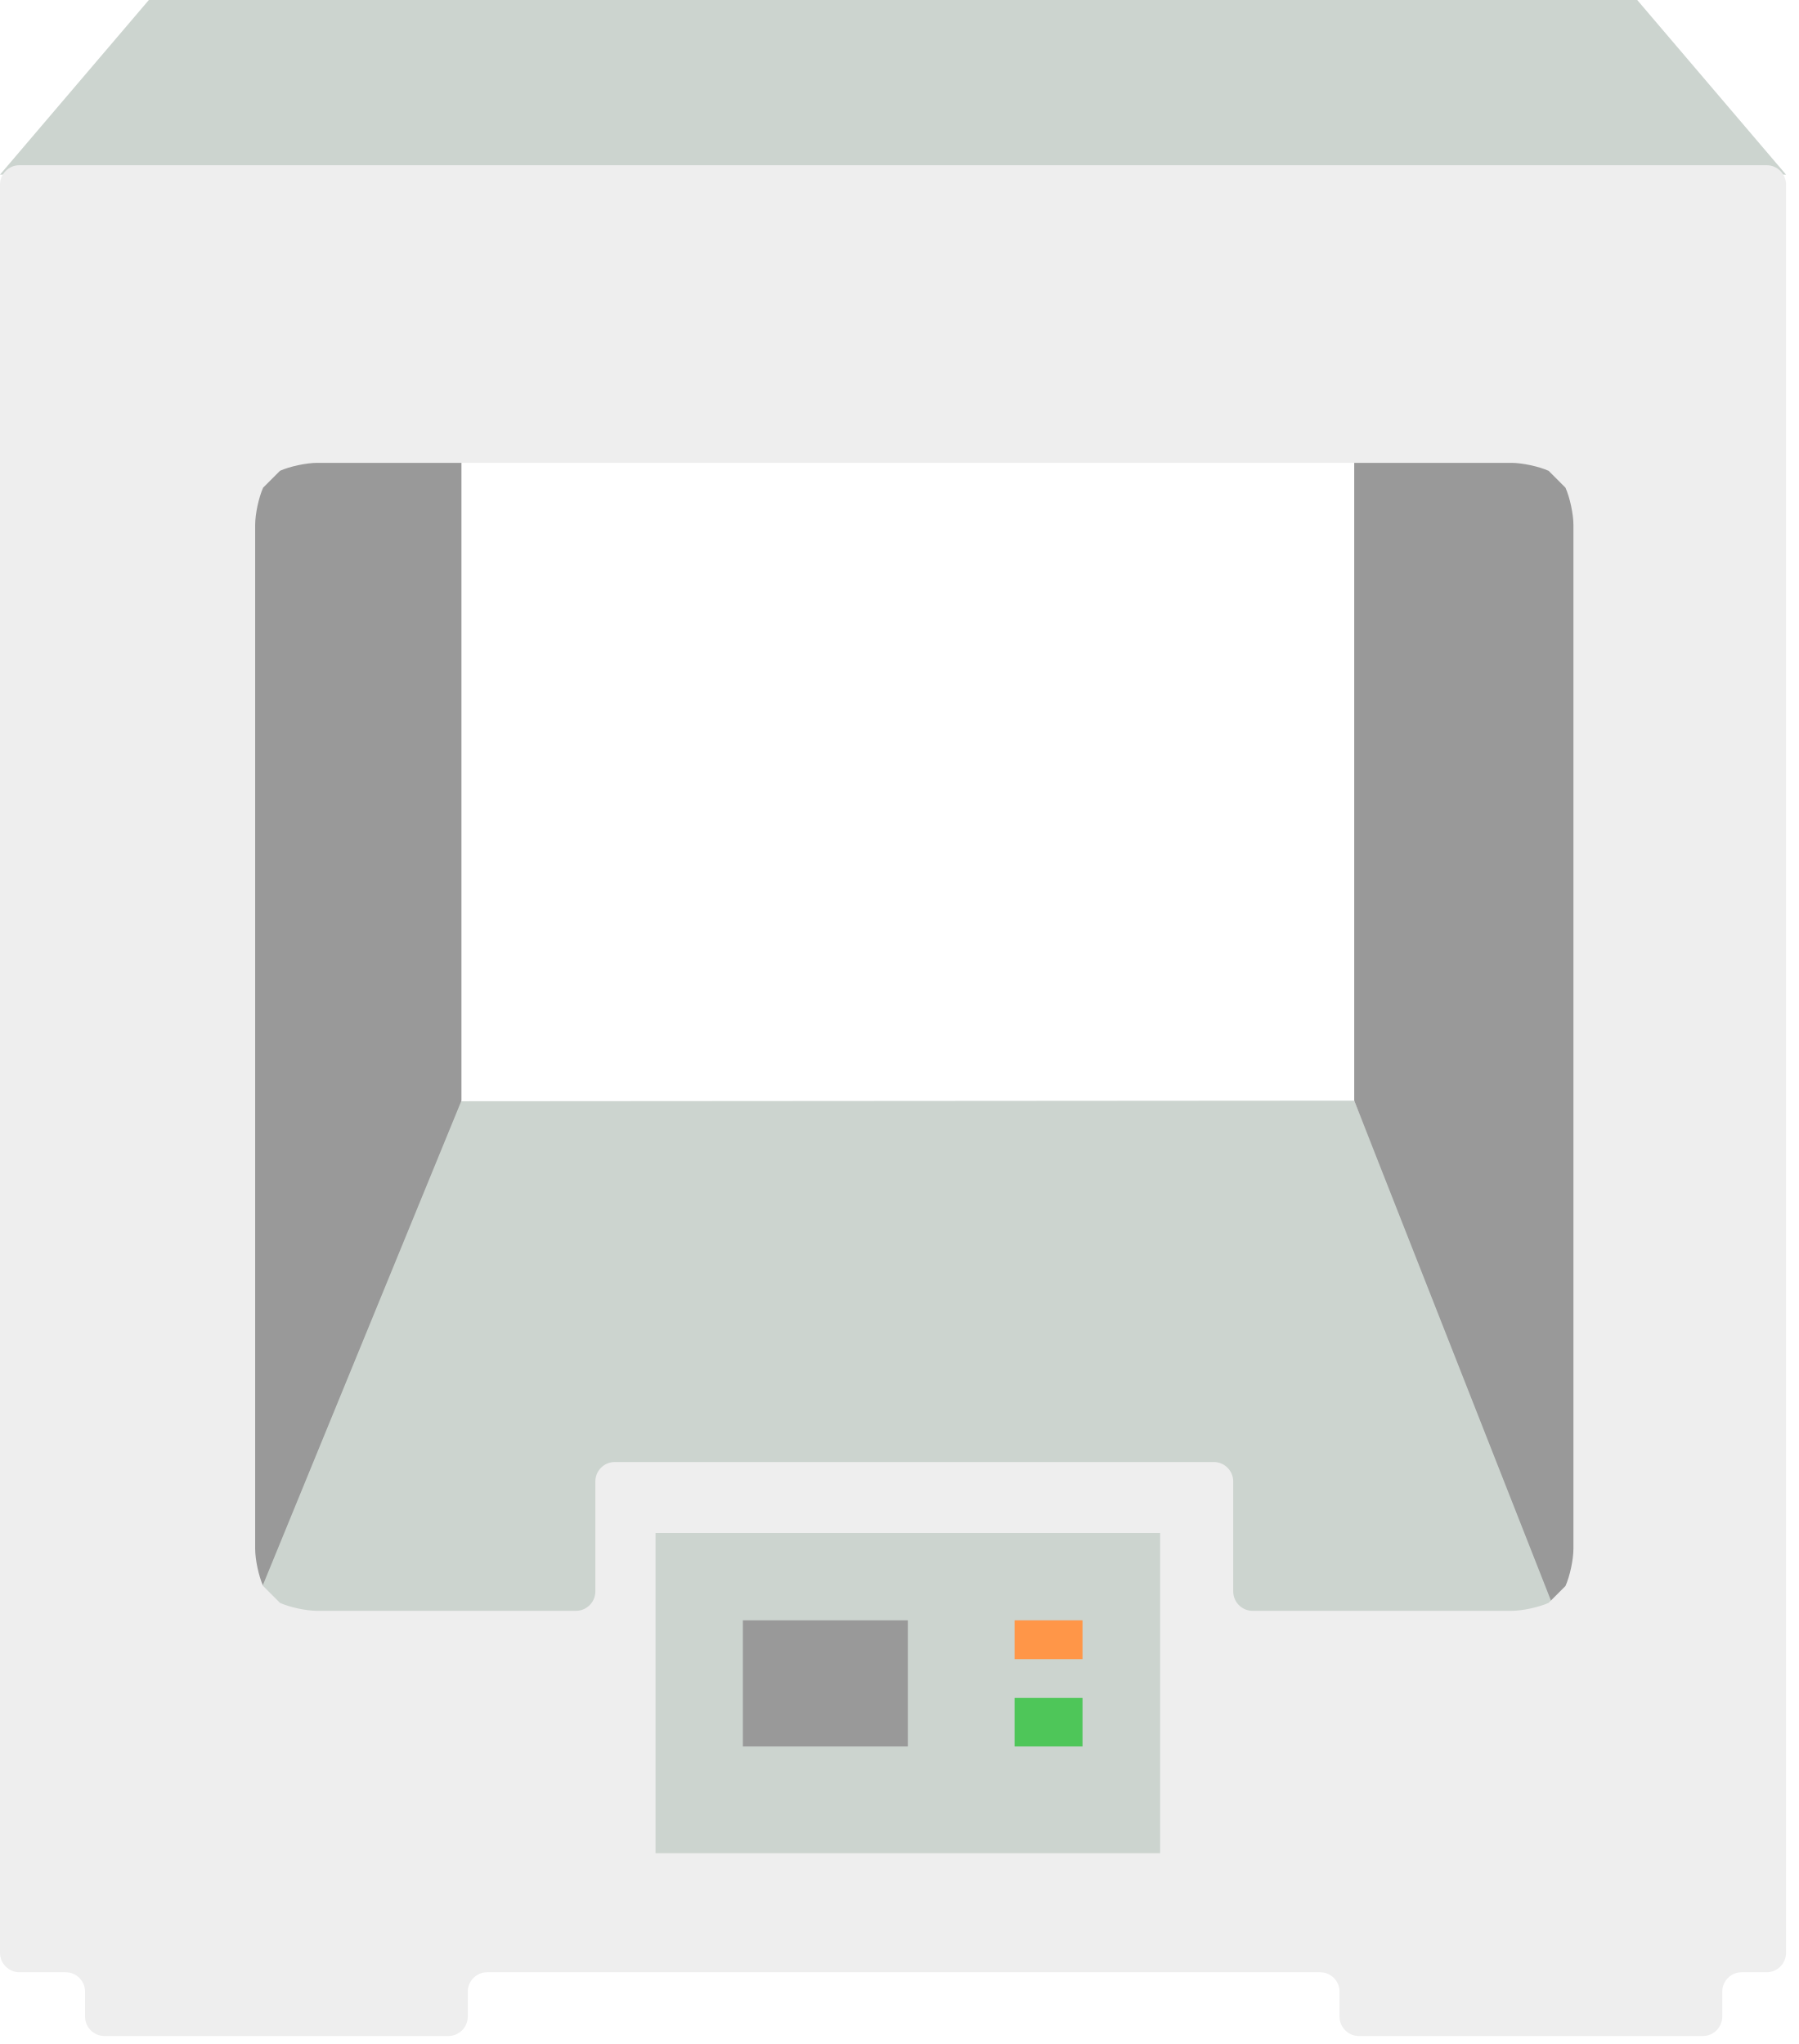
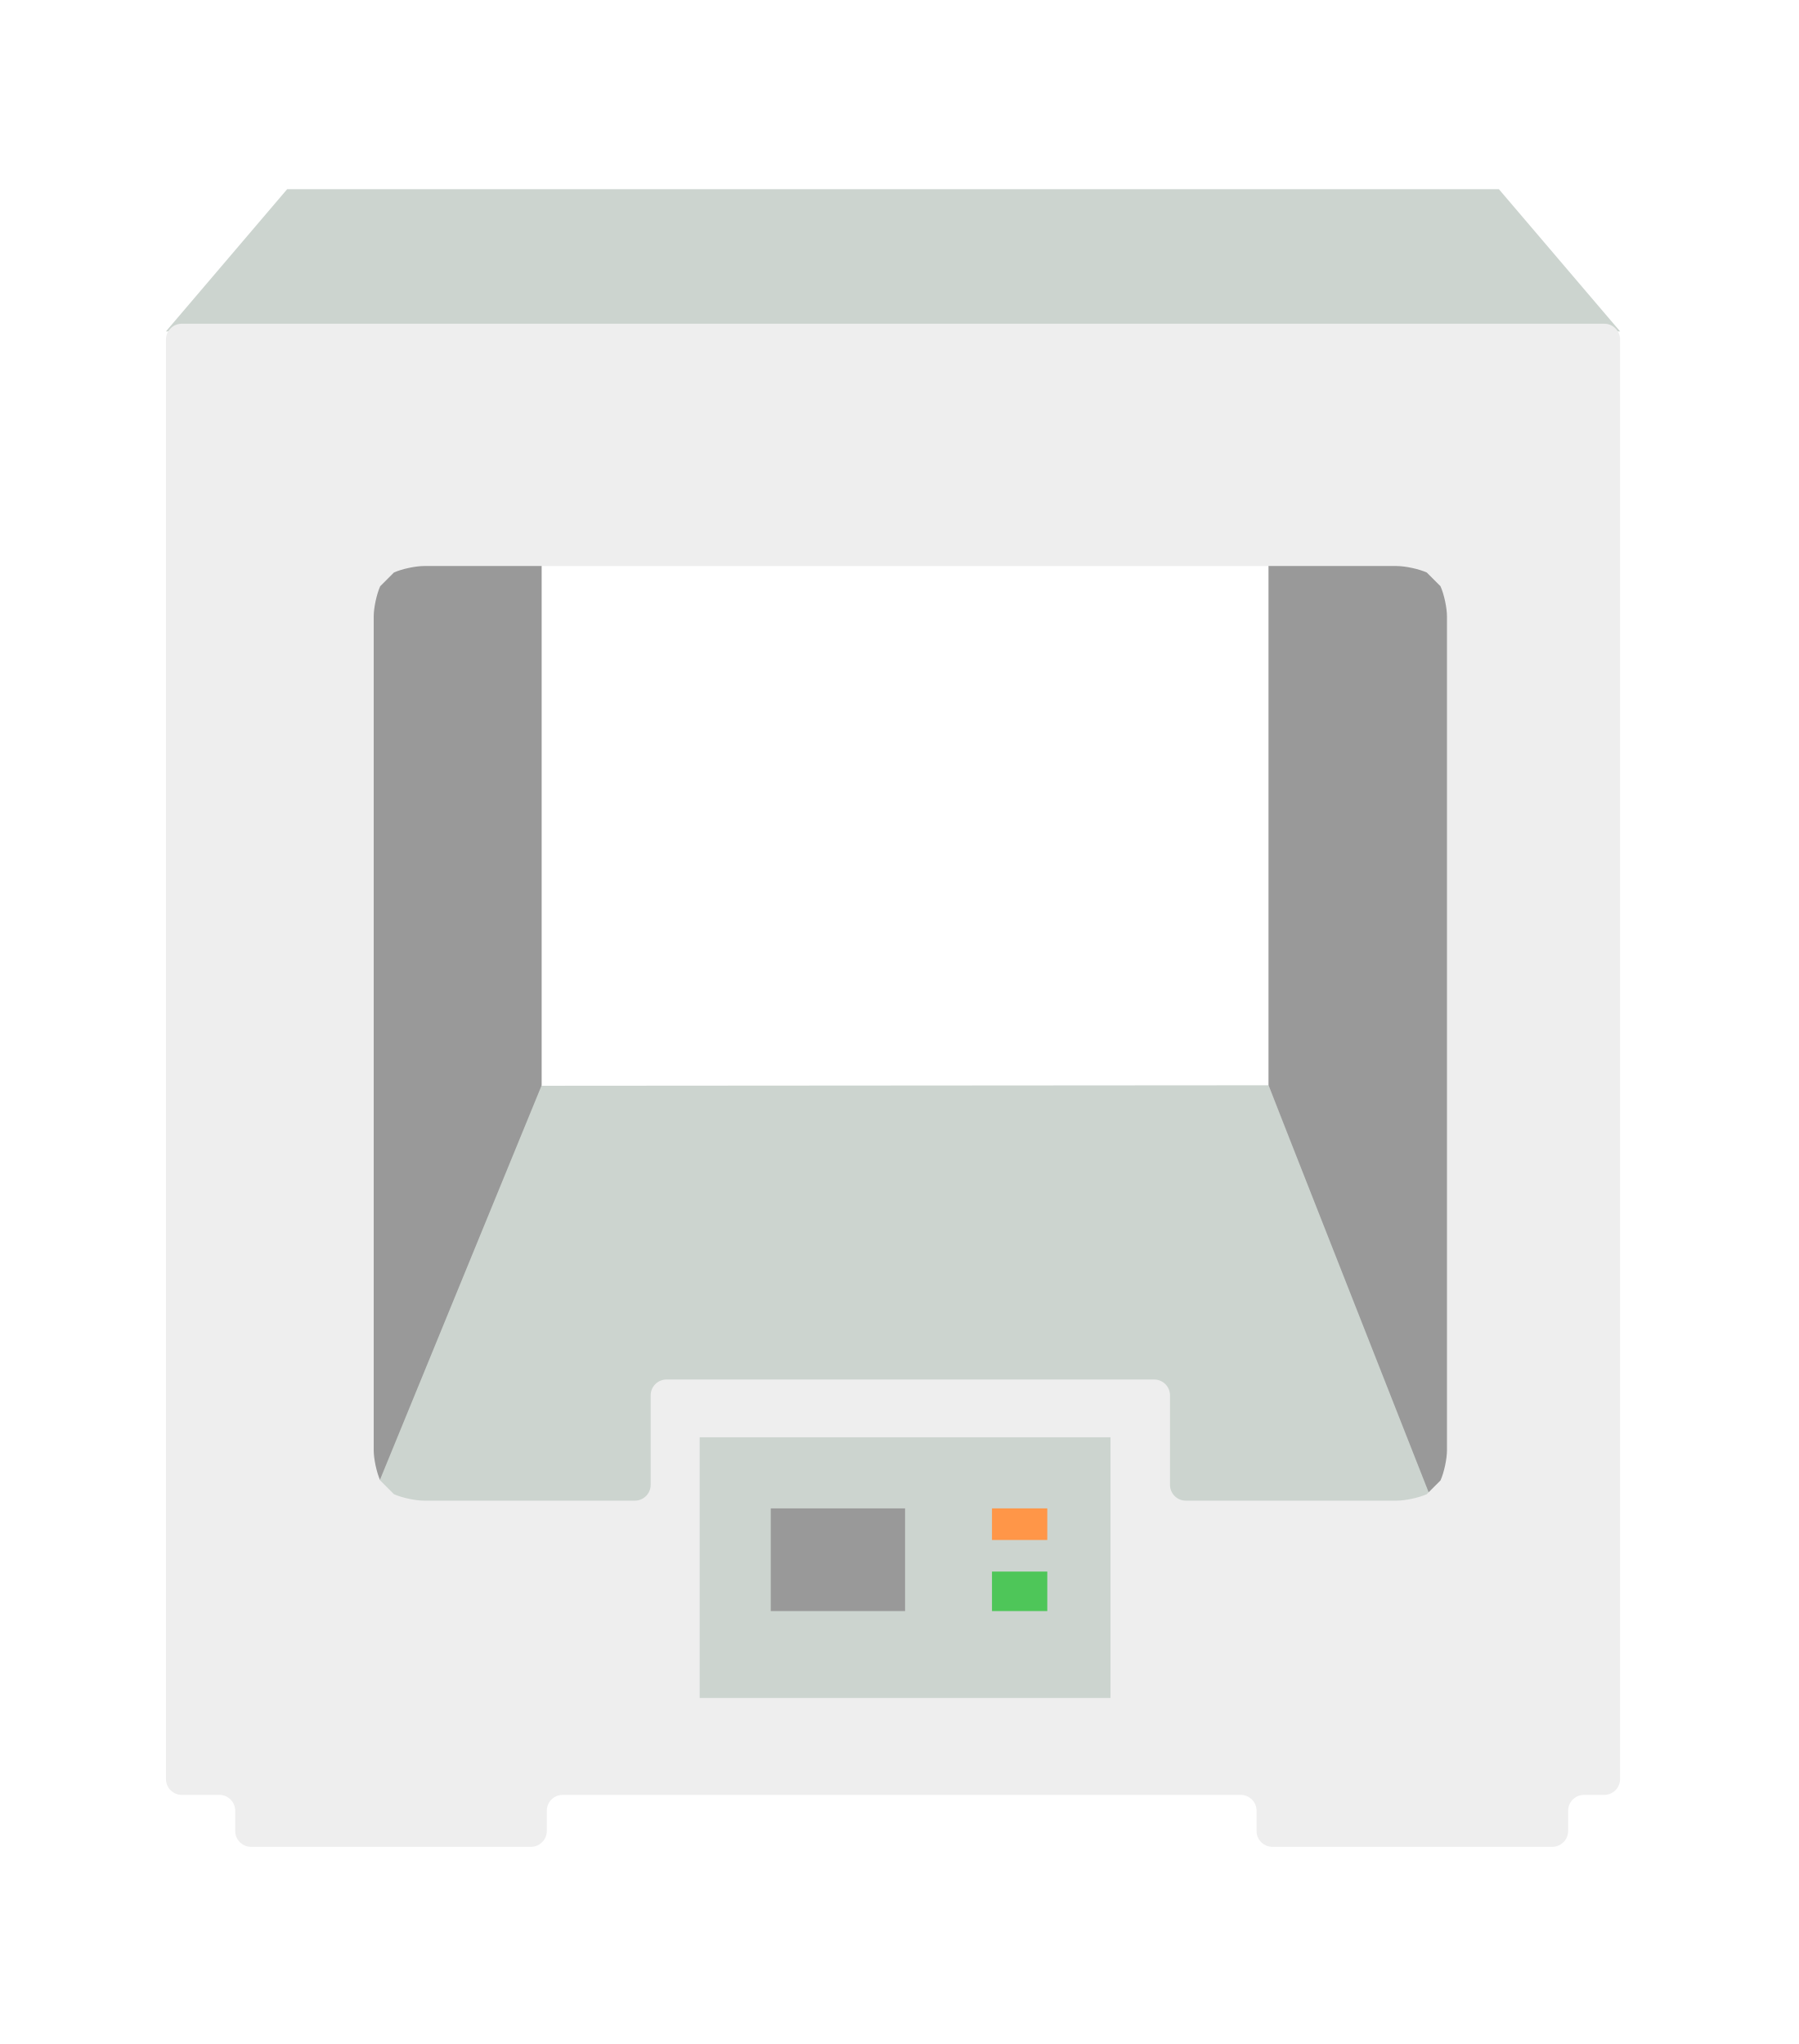
<svg xmlns="http://www.w3.org/2000/svg" width="100%" height="100%" viewBox="0 0 139 158" version="1.1" xml:space="preserve" style="fill-rule:evenodd;clip-rule:evenodd;stroke-linejoin:round;stroke-miterlimit:1.414;">
-   <path d="M126.536,0l-115.032,0l-11.504,13.5l138.039,0l-11.503,-13.5Z" style="fill:#ccd4cf;fill-rule:nonzero;" />
-   <path d="M120.856,125.25l-101.886,0l15.944,-40.125l69.75,-0.047l16.192,40.172Z" style="fill:#ccd4cf;fill-rule:nonzero;" />
-   <path d="M123.789,133.687l-19.125,-48.609l0,-53.578l18,0l1.125,102.187Z" style="fill:#999;fill-rule:nonzero;" />
-   <path d="M19.164,24.75l0,100.588l16.5,-40.26l0,-60.328l-16.5,0Z" style="fill:#999;fill-rule:nonzero;" />
-   <path d="M121.606,119.73c0,0.825 -0.277,2.116 -0.616,2.868l-1.303,1.303c-0.753,0.339 -2.043,0.616 -2.868,0.616l-20.007,0c-0.824,0 -1.5,-0.675 -1.5,-1.5l0,-8.504c0,-0.825 -0.675,-1.5 -1.5,-1.5l-46.299,0c-0.825,0 -1.5,0.675 -1.5,1.5l0,8.504c0,0.825 -0.675,1.5 -1.5,1.5l-20.006,0c-0.824,0 -2.115,-0.277 -2.868,-0.616l-1.302,-1.303c-0.34,-0.752 -0.616,-2.043 -0.616,-2.868l0,-79.166c0,-0.825 0.276,-2.115 0.616,-2.867l1.302,-1.304c0.753,-0.338 2.044,-0.615 2.868,-0.615l92.312,0c0.825,0 2.115,0.277 2.868,0.615l1.303,1.304c0.339,0.752 0.616,2.042 0.616,2.867l0,79.166ZM1.5,12.771c-0.824,0 -1.5,0.675 -1.5,1.5l0,136.682c0,0.825 0.676,1.5 1.5,1.5l3.574,0c0.825,0 1.5,0.675 1.5,1.5l0,1.93c0,0.825 0.675,1.5 1.5,1.5l26.579,0c0.825,0 1.5,-0.675 1.5,-1.5l0,-1.93c0,-0.825 0.676,-1.5 1.5,-1.5l64.376,0c0.825,0 1.5,0.675 1.5,1.5l0,1.93c0,0.825 0.676,1.5 1.5,1.5l26.58,0c0.825,0 1.5,-0.675 1.5,-1.5l0,-1.93c0,-0.825 0.675,-1.5 1.5,-1.5l1.93,0c0.825,0 1.5,-0.675 1.5,-1.5l0,-136.682c0,-0.825 -0.675,-1.5 -1.5,-1.5l-135.039,0Z" style="fill:#eee;fill-rule:nonzero;" />
-   <rect x="50.664" y="118.5" width="39" height="24.75" style="fill:#ccd4cf;fill-rule:nonzero;" />
-   <rect x="57.414" y="125.25" width="12.75" height="9.75" style="fill:#999;fill-rule:nonzero;" />
-   <rect x="78.414" y="125.25" width="5.25" height="3" style="fill:#ff9648;fill-rule:nonzero;" />
-   <rect x="78.414" y="131.25" width="5.25" height="3.75" style="fill:#4ec659;fill-rule:nonzero;" />
+   <path d="M115.846,14.625l-93.653,0l-9.365,10.991l112.384,0l-9.366,-10.991Z" style="fill:#ccd4cf;fill-rule:nonzero;" />
+   <path d="M111.222,116.597l-82.95,0l12.981,-32.668l56.786,-0.038l13.183,32.706Z" style="fill:#ccd4cf;fill-rule:nonzero;" />
+   <path d="M113.61,123.466l-15.571,-39.575l0,-43.62l14.655,0l0.916,83.195Z" style="fill:#999;fill-rule:nonzero;" />
+   <path d="M28.43,34.775l0,81.894l13.433,-32.778l0,-49.116l-13.433,0Z" style="fill:#999;fill-rule:nonzero;" />
+   <path d="M111.833,112.103c0,0.672 -0.226,1.723 -0.502,2.335l-1.06,1.061c-0.613,0.276 -1.664,0.501 -2.335,0.501l-16.289,0c-0.671,0 -1.221,-0.549 -1.221,-1.221l0,-6.923c0,-0.672 -0.55,-1.221 -1.222,-1.221l-37.694,0c-0.671,0 -1.221,0.549 -1.221,1.221l0,6.923c0,0.672 -0.55,1.221 -1.221,1.221l-16.288,0c-0.671,0 -1.722,-0.225 -2.335,-0.501l-1.06,-1.061c-0.277,-0.612 -0.502,-1.663 -0.502,-2.335l0,-64.453c0,-0.671 0.225,-1.722 0.502,-2.334l1.06,-1.061c0.613,-0.276 1.664,-0.502 2.335,-0.502l75.156,0c0.671,0 1.722,0.226 2.335,0.502l1.06,1.061c0.276,0.612 0.502,1.663 0.502,2.334l0,64.453ZM14.049,25.023c-0.671,0 -1.222,0.549 -1.222,1.221l0,111.279c0,0.672 0.551,1.221 1.222,1.221l2.909,0c0.672,0 1.221,0.55 1.221,1.222l0,1.571c0,0.672 0.55,1.221 1.222,1.221l21.639,0c0.672,0 1.221,-0.549 1.221,-1.221l0,-1.571c0,-0.672 0.55,-1.222 1.222,-1.222l52.411,0c0.672,0 1.222,0.55 1.222,1.222l0,1.571c0,0.672 0.55,1.221 1.221,1.221l21.64,0c0.672,0 1.221,-0.549 1.221,-1.221l0,-1.571c0,-0.672 0.55,-1.222 1.221,-1.222l1.571,0c0.672,0 1.222,-0.549 1.222,-1.221l0,-111.279c0,-0.672 -0.55,-1.221 -1.222,-1.221l-109.941,0Z" style="fill:#eee;fill-rule:nonzero;" />
+   <rect x="54.075" y="111.102" width="31.752" height="20.15" style="fill:#ccd4cf;fill-rule:nonzero;" />
+   <rect x="59.571" y="116.597" width="10.38" height="7.938" style="fill:#999;fill-rule:nonzero;" />
+   <rect x="76.668" y="116.597" width="4.274" height="2.442" style="fill:#ff9648;fill-rule:nonzero;" />
+   <rect x="76.668" y="121.482" width="4.274" height="3.053" style="fill:#4ec659;fill-rule:nonzero;" />
</svg>
